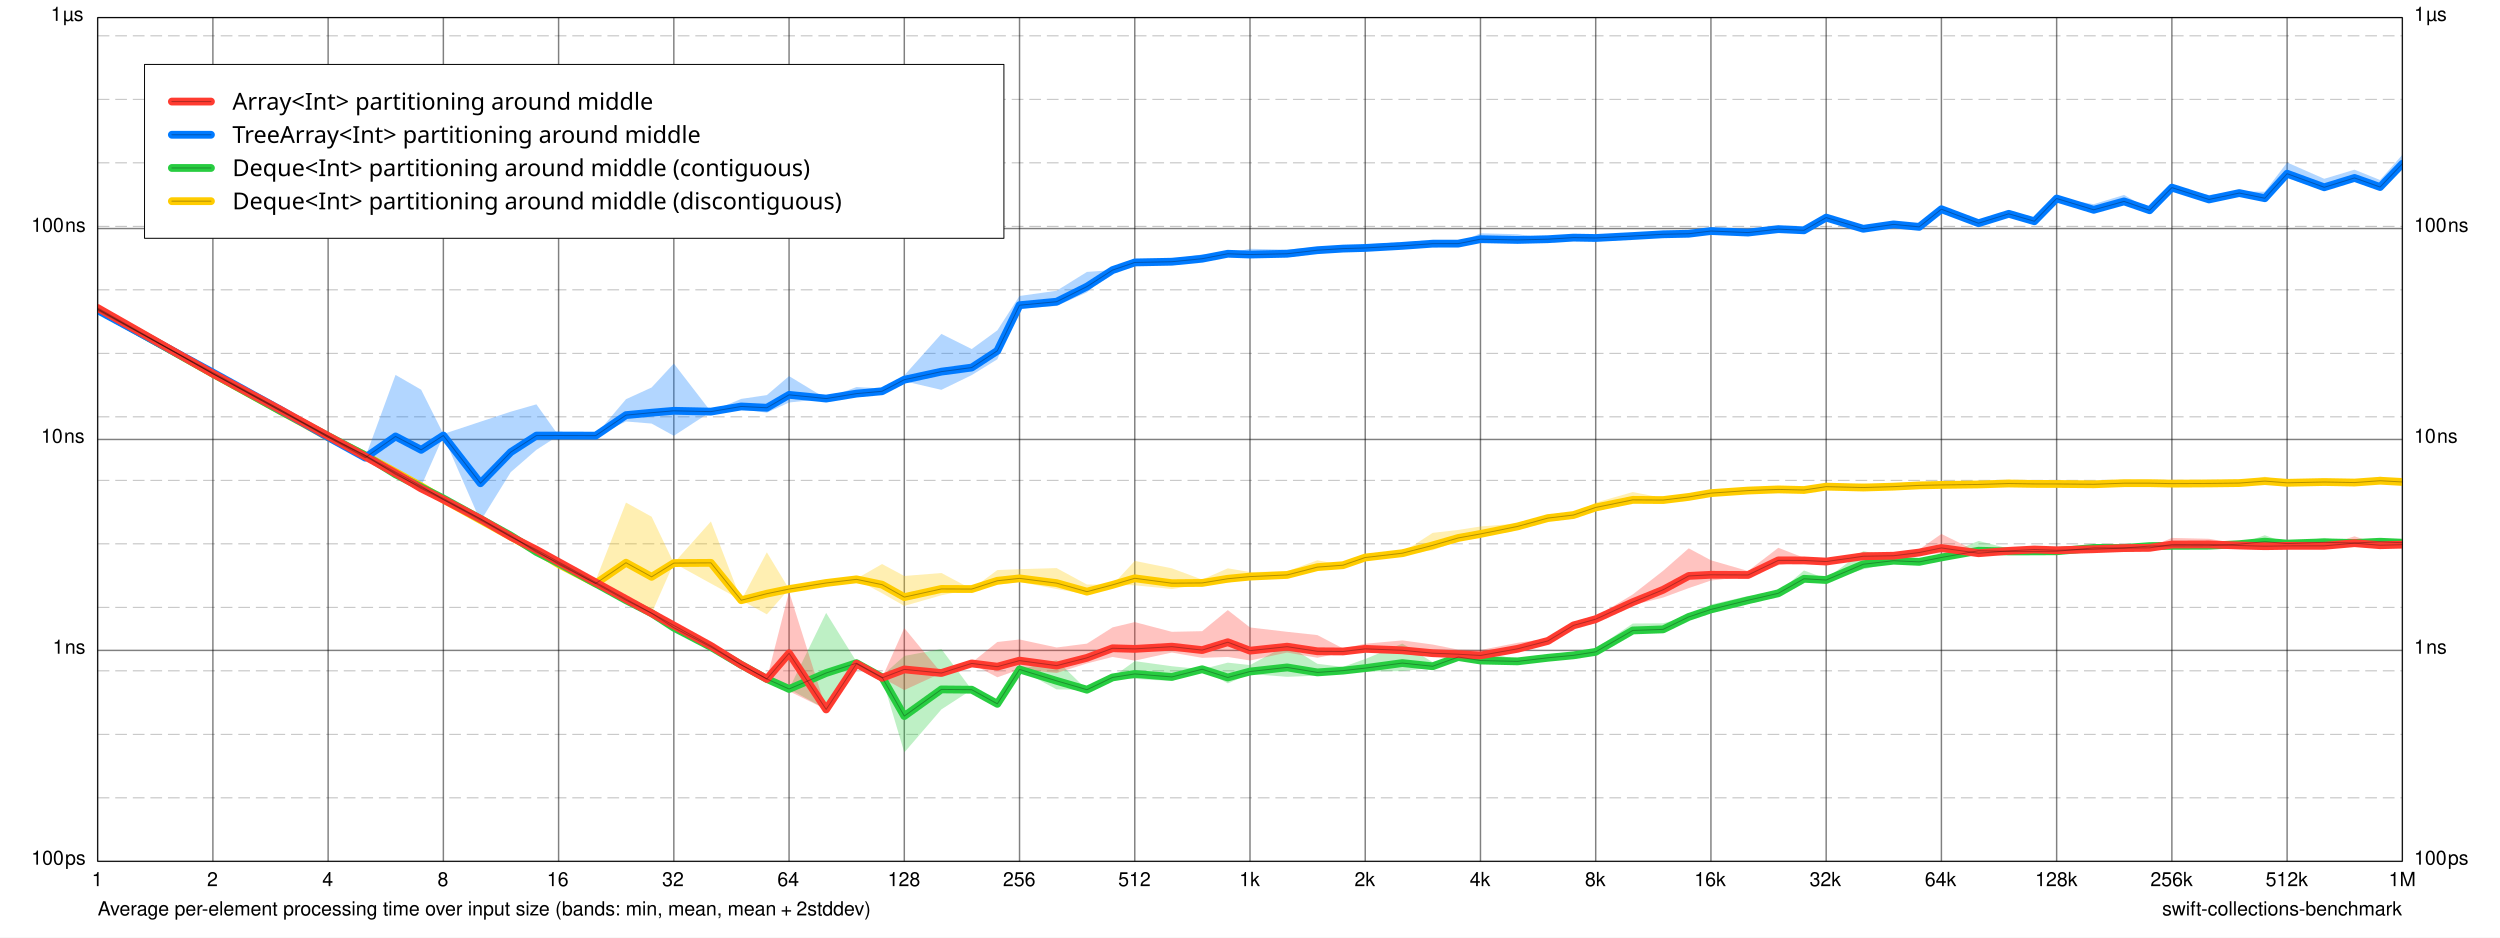
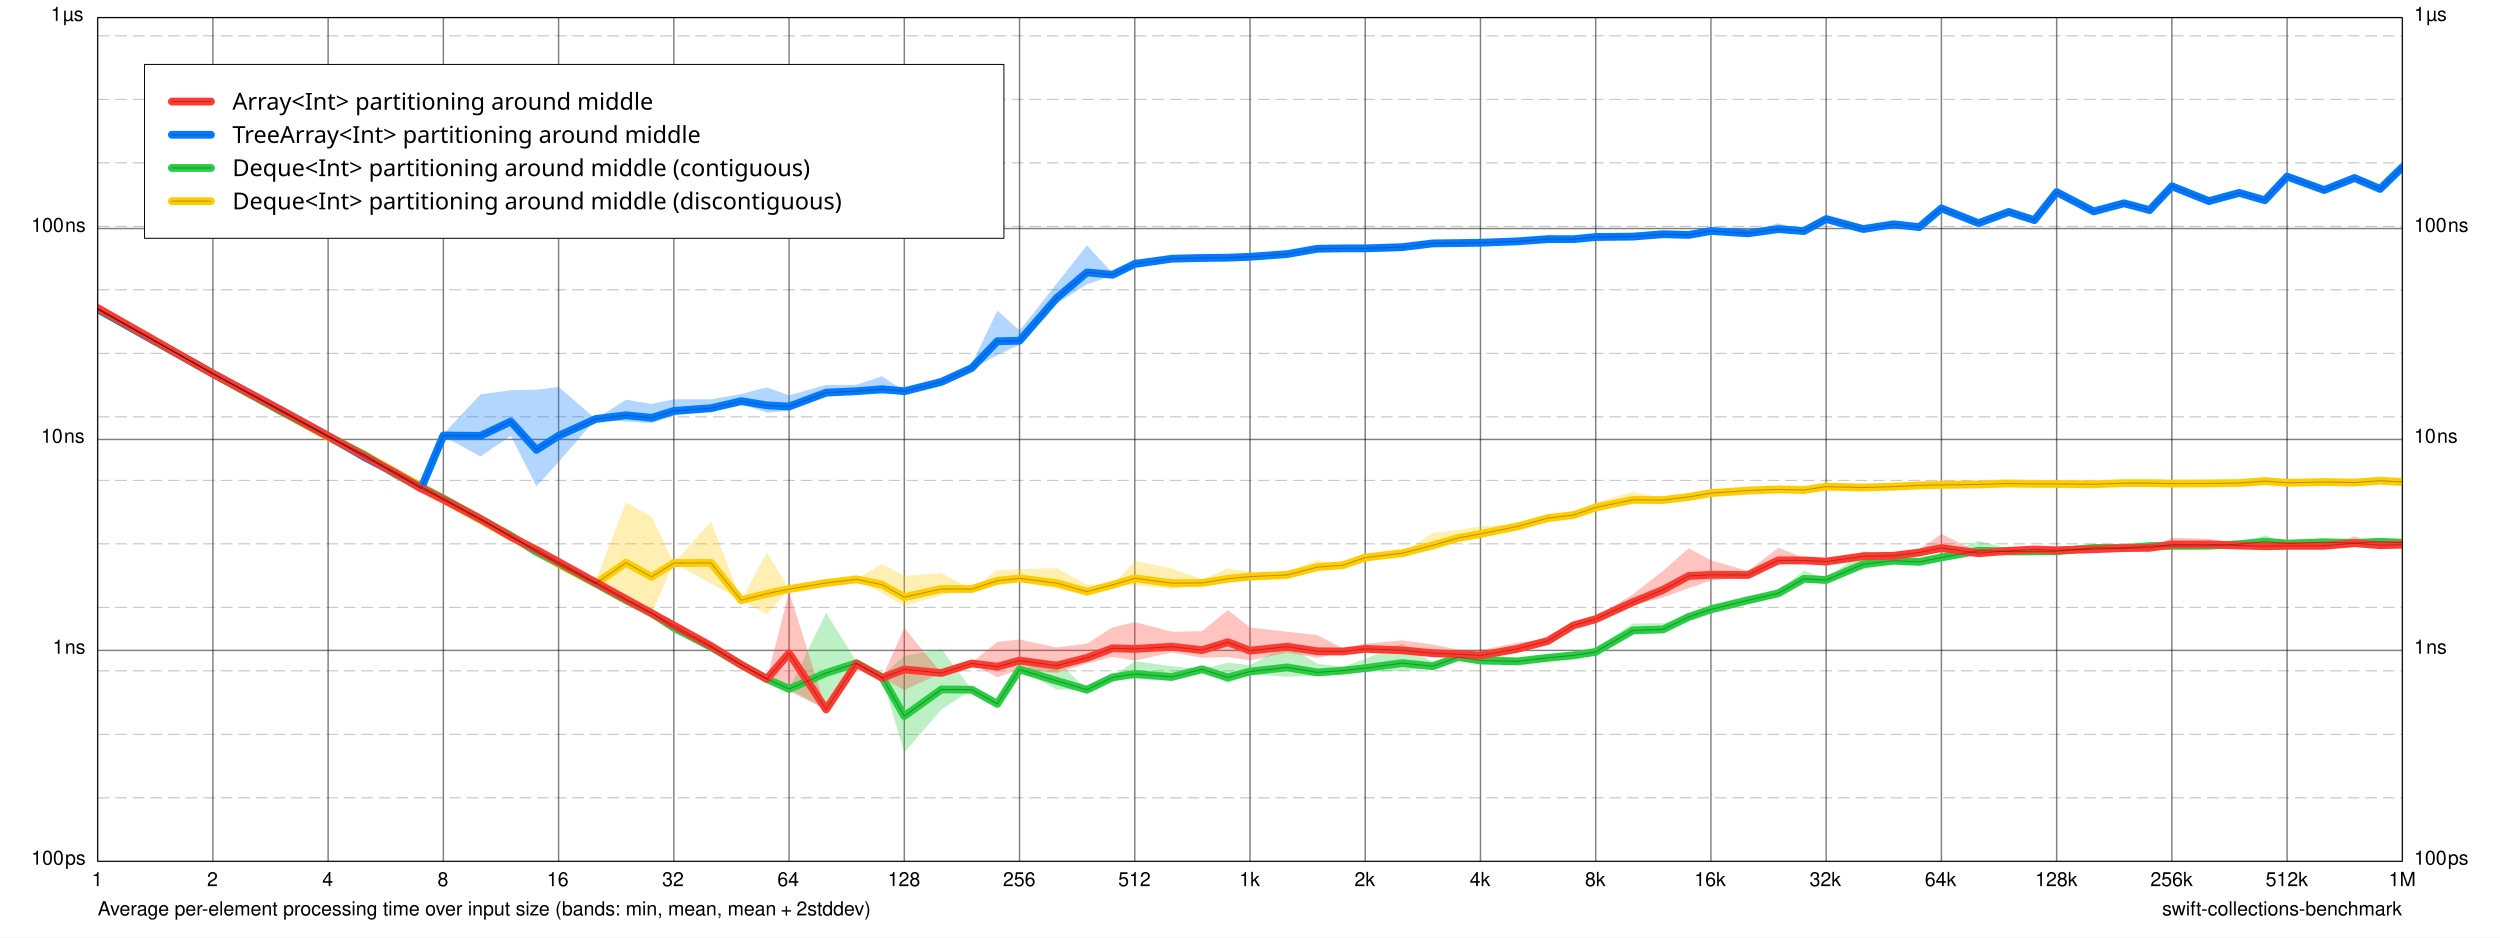
<svg xmlns="http://www.w3.org/2000/svg" xmlns:xlink="http://www.w3.org/1999/xlink" width="1280.0px" height="480.0px" viewBox="0.0 0.0 1280.0 480.0" version="1.1">
  <path d="M 0 0 L 0 480 L 1280 480 L 1280 0 z" fill="#FFFFFF" fill-opacity="1.0" stroke="none" />
  <text x="50" y="468.7" font-family="Helvetica" font-size="10" font-weight="normal" font-style="normal" fill="#000000" fill-opacity="1">Average per-element processing time over input size (bands: min, mean, mean + 2stddev)</text>
  <a xlink:href="https://github.com/apple/swift-collections-benchmark">
    <text x="1107" y="468.7" font-family="Helvetica" font-size="10" font-weight="normal" font-style="normal" fill="#000000" fill-opacity="1">swift-collections-benchmark</text>
  </a>
  <path d="M 50 9 L 50 441" fill="none" stroke-width="0.75" stroke="#000000" stroke-opacity="0.498" stroke-linecap="butt" stroke-linejoin="round" />
  <text x="47" y="453.7" font-family="Helvetica" font-size="10" font-weight="normal" font-style="normal" fill="#000000" fill-opacity="1">1</text>
  <path d="M 109 9 L 109 441" fill="none" stroke-width="0.75" stroke="#000000" stroke-opacity="0.498" stroke-linecap="butt" stroke-linejoin="round" />
  <text x="106" y="453.7" font-family="Helvetica" font-size="10" font-weight="normal" font-style="normal" fill="#000000" fill-opacity="1">2</text>
  <path d="M 168 9 L 168 441" fill="none" stroke-width="0.75" stroke="#000000" stroke-opacity="0.498" stroke-linecap="butt" stroke-linejoin="round" />
  <text x="165" y="453.7" font-family="Helvetica" font-size="10" font-weight="normal" font-style="normal" fill="#000000" fill-opacity="1">4</text>
  <path d="M 227 9 L 227 441" fill="none" stroke-width="0.75" stroke="#000000" stroke-opacity="0.498" stroke-linecap="butt" stroke-linejoin="round" />
  <text x="224" y="453.7" font-family="Helvetica" font-size="10" font-weight="normal" font-style="normal" fill="#000000" fill-opacity="1">8</text>
  <path d="M 286 9 L 286 441" fill="none" stroke-width="0.75" stroke="#000000" stroke-opacity="0.498" stroke-linecap="butt" stroke-linejoin="round" />
  <text x="280" y="453.7" font-family="Helvetica" font-size="10" font-weight="normal" font-style="normal" fill="#000000" fill-opacity="1">16</text>
  <path d="M 345 9 L 345 441" fill="none" stroke-width="0.75" stroke="#000000" stroke-opacity="0.498" stroke-linecap="butt" stroke-linejoin="round" />
  <text x="339" y="453.7" font-family="Helvetica" font-size="10" font-weight="normal" font-style="normal" fill="#000000" fill-opacity="1">32</text>
  <path d="M 404 9 L 404 441" fill="none" stroke-width="0.75" stroke="#000000" stroke-opacity="0.498" stroke-linecap="butt" stroke-linejoin="round" />
  <text x="398" y="453.7" font-family="Helvetica" font-size="10" font-weight="normal" font-style="normal" fill="#000000" fill-opacity="1">64</text>
  <path d="M 463 9 L 463 441" fill="none" stroke-width="0.75" stroke="#000000" stroke-opacity="0.498" stroke-linecap="butt" stroke-linejoin="round" />
  <text x="454.5" y="453.7" font-family="Helvetica" font-size="10" font-weight="normal" font-style="normal" fill="#000000" fill-opacity="1">128</text>
  <path d="M 522 9 L 522 441" fill="none" stroke-width="0.75" stroke="#000000" stroke-opacity="0.498" stroke-linecap="butt" stroke-linejoin="round" />
  <text x="513.5" y="453.7" font-family="Helvetica" font-size="10" font-weight="normal" font-style="normal" fill="#000000" fill-opacity="1">256</text>
  <path d="M 581 9 L 581 441" fill="none" stroke-width="0.75" stroke="#000000" stroke-opacity="0.498" stroke-linecap="butt" stroke-linejoin="round" />
  <text x="572.5" y="453.7" font-family="Helvetica" font-size="10" font-weight="normal" font-style="normal" fill="#000000" fill-opacity="1">512</text>
  <path d="M 640 9 L 640 441" fill="none" stroke-width="0.75" stroke="#000000" stroke-opacity="0.498" stroke-linecap="butt" stroke-linejoin="round" />
  <text x="634.5" y="453.7" font-family="Helvetica" font-size="10" font-weight="normal" font-style="normal" fill="#000000" fill-opacity="1">1k</text>
  <path d="M 699 9 L 699 441" fill="none" stroke-width="0.75" stroke="#000000" stroke-opacity="0.498" stroke-linecap="butt" stroke-linejoin="round" />
  <text x="693.5" y="453.7" font-family="Helvetica" font-size="10" font-weight="normal" font-style="normal" fill="#000000" fill-opacity="1">2k</text>
  <path d="M 758 9 L 758 441" fill="none" stroke-width="0.75" stroke="#000000" stroke-opacity="0.498" stroke-linecap="butt" stroke-linejoin="round" />
  <text x="752.5" y="453.7" font-family="Helvetica" font-size="10" font-weight="normal" font-style="normal" fill="#000000" fill-opacity="1">4k</text>
  <path d="M 817 9 L 817 441" fill="none" stroke-width="0.75" stroke="#000000" stroke-opacity="0.498" stroke-linecap="butt" stroke-linejoin="round" />
  <text x="811.5" y="453.7" font-family="Helvetica" font-size="10" font-weight="normal" font-style="normal" fill="#000000" fill-opacity="1">8k</text>
  <path d="M 876 9 L 876 441" fill="none" stroke-width="0.75" stroke="#000000" stroke-opacity="0.498" stroke-linecap="butt" stroke-linejoin="round" />
  <text x="867.5" y="453.7" font-family="Helvetica" font-size="10" font-weight="normal" font-style="normal" fill="#000000" fill-opacity="1">16k</text>
  <path d="M 935 9 L 935 441" fill="none" stroke-width="0.75" stroke="#000000" stroke-opacity="0.498" stroke-linecap="butt" stroke-linejoin="round" />
  <text x="926.5" y="453.7" font-family="Helvetica" font-size="10" font-weight="normal" font-style="normal" fill="#000000" fill-opacity="1">32k</text>
  <path d="M 994 9 L 994 441" fill="none" stroke-width="0.75" stroke="#000000" stroke-opacity="0.498" stroke-linecap="butt" stroke-linejoin="round" />
  <text x="985.5" y="453.7" font-family="Helvetica" font-size="10" font-weight="normal" font-style="normal" fill="#000000" fill-opacity="1">64k</text>
  <path d="M 1053 9 L 1053 441" fill="none" stroke-width="0.75" stroke="#000000" stroke-opacity="0.498" stroke-linecap="butt" stroke-linejoin="round" />
  <text x="1042" y="453.7" font-family="Helvetica" font-size="10" font-weight="normal" font-style="normal" fill="#000000" fill-opacity="1">128k</text>
  <path d="M 1112 9 L 1112 441" fill="none" stroke-width="0.75" stroke="#000000" stroke-opacity="0.498" stroke-linecap="butt" stroke-linejoin="round" />
  <text x="1101" y="453.7" font-family="Helvetica" font-size="10" font-weight="normal" font-style="normal" fill="#000000" fill-opacity="1">256k</text>
  <path d="M 1171 9 L 1171 441" fill="none" stroke-width="0.75" stroke="#000000" stroke-opacity="0.498" stroke-linecap="butt" stroke-linejoin="round" />
  <text x="1160" y="453.7" font-family="Helvetica" font-size="10" font-weight="normal" font-style="normal" fill="#000000" fill-opacity="1">512k</text>
  <path d="M 1230 9 L 1230 441" fill="none" stroke-width="0.75" stroke="#000000" stroke-opacity="0.498" stroke-linecap="butt" stroke-linejoin="round" />
  <text x="1223" y="453.7" font-family="Helvetica" font-size="10" font-weight="normal" font-style="normal" fill="#000000" fill-opacity="1">1M</text>
  <path d="M 50 441 L 1230 441" fill="none" stroke-width="0.75" stroke="#000000" stroke-opacity="0.498" stroke-linecap="butt" stroke-linejoin="round" />
  <text x="16" y="442.7" font-family="Helvetica" font-size="10" font-weight="normal" font-style="normal" fill="#000000" fill-opacity="1">100 ps</text>
  <text x="1236" y="442.7" font-family="Helvetica" font-size="10" font-weight="normal" font-style="normal" fill="#000000" fill-opacity="1">100 ps</text>
  <path d="M 50 333 L 1230 333" fill="none" stroke-width="0.75" stroke="#000000" stroke-opacity="0.498" stroke-linecap="butt" stroke-linejoin="round" />
  <text x="27" y="334.7" font-family="Helvetica" font-size="10" font-weight="normal" font-style="normal" fill="#000000" fill-opacity="1">1 ns</text>
  <text x="1236" y="334.7" font-family="Helvetica" font-size="10" font-weight="normal" font-style="normal" fill="#000000" fill-opacity="1">1 ns</text>
  <path d="M 50 225 L 1230 225" fill="none" stroke-width="0.75" stroke="#000000" stroke-opacity="0.498" stroke-linecap="butt" stroke-linejoin="round" />
  <text x="21" y="226.7" font-family="Helvetica" font-size="10" font-weight="normal" font-style="normal" fill="#000000" fill-opacity="1">10 ns</text>
  <text x="1236" y="226.7" font-family="Helvetica" font-size="10" font-weight="normal" font-style="normal" fill="#000000" fill-opacity="1">10 ns</text>
  <path d="M 50 117 L 1230 117" fill="none" stroke-width="0.75" stroke="#000000" stroke-opacity="0.498" stroke-linecap="butt" stroke-linejoin="round" />
  <text x="16" y="118.7" font-family="Helvetica" font-size="10" font-weight="normal" font-style="normal" fill="#000000" fill-opacity="1">100 ns</text>
  <text x="1236" y="118.7" font-family="Helvetica" font-size="10" font-weight="normal" font-style="normal" fill="#000000" fill-opacity="1">100 ns</text>
  <path d="M 50 9 L 1230 9" fill="none" stroke-width="0.75" stroke="#000000" stroke-opacity="0.498" stroke-linecap="butt" stroke-linejoin="round" />
  <text x="26" y="10.7" font-family="Helvetica" font-size="10" font-weight="normal" font-style="normal" fill="#000000" fill-opacity="1">1 µs</text>
  <text x="1236" y="10.7" font-family="Helvetica" font-size="10" font-weight="normal" font-style="normal" fill="#000000" fill-opacity="1">1 µs</text>
  <path d="M 50 408.49 L 1230 408.49" fill="none" stroke-width="0.5" stroke="#000000" stroke-opacity="0.259" stroke-linecap="butt" stroke-linejoin="round" stroke-dasharray="6 3" stroke-dashoffset="0" />
  <path d="M 50 375.98 L 1230 375.98" fill="none" stroke-width="0.5" stroke="#000000" stroke-opacity="0.259" stroke-linecap="butt" stroke-linejoin="round" stroke-dasharray="6 3" stroke-dashoffset="0" />
  <path d="M 50 343.47 L 1230 343.47" fill="none" stroke-width="0.5" stroke="#000000" stroke-opacity="0.259" stroke-linecap="butt" stroke-linejoin="round" stroke-dasharray="6 3" stroke-dashoffset="0" />
  <path d="M 50 310.96 L 1230 310.96" fill="none" stroke-width="0.5" stroke="#000000" stroke-opacity="0.259" stroke-linecap="butt" stroke-linejoin="round" stroke-dasharray="6 3" stroke-dashoffset="0" />
  <path d="M 50 278.44 L 1230 278.44" fill="none" stroke-width="0.5" stroke="#000000" stroke-opacity="0.259" stroke-linecap="butt" stroke-linejoin="round" stroke-dasharray="6 3" stroke-dashoffset="0" />
  <path d="M 50 245.93 L 1230 245.93" fill="none" stroke-width="0.5" stroke="#000000" stroke-opacity="0.259" stroke-linecap="butt" stroke-linejoin="round" stroke-dasharray="6 3" stroke-dashoffset="0" />
  <path d="M 50 213.42 L 1230 213.42" fill="none" stroke-width="0.5" stroke="#000000" stroke-opacity="0.259" stroke-linecap="butt" stroke-linejoin="round" stroke-dasharray="6 3" stroke-dashoffset="0" />
  <path d="M 50 180.91 L 1230 180.91" fill="none" stroke-width="0.5" stroke="#000000" stroke-opacity="0.259" stroke-linecap="butt" stroke-linejoin="round" stroke-dasharray="6 3" stroke-dashoffset="0" />
  <path d="M 50 148.4 L 1230 148.4" fill="none" stroke-width="0.5" stroke="#000000" stroke-opacity="0.259" stroke-linecap="butt" stroke-linejoin="round" stroke-dasharray="6 3" stroke-dashoffset="0" />
  <path d="M 50 115.89 L 1230 115.89" fill="none" stroke-width="0.5" stroke="#000000" stroke-opacity="0.259" stroke-linecap="butt" stroke-linejoin="round" stroke-dasharray="6 3" stroke-dashoffset="0" />
  <path d="M 50 83.376 L 1230 83.376" fill="none" stroke-width="0.5" stroke="#000000" stroke-opacity="0.259" stroke-linecap="butt" stroke-linejoin="round" stroke-dasharray="6 3" stroke-dashoffset="0" />
  <path d="M 50 50.865 L 1230 50.865" fill="none" stroke-width="0.5" stroke="#000000" stroke-opacity="0.259" stroke-linecap="butt" stroke-linejoin="round" stroke-dasharray="6 3" stroke-dashoffset="0" />
  <path d="M 50 18.354 L 1230 18.354" fill="none" stroke-width="0.5" stroke="#000000" stroke-opacity="0.259" stroke-linecap="butt" stroke-linejoin="round" stroke-dasharray="6 3" stroke-dashoffset="0" />
  <path d="M 74 33 L 74 122 L 514 122 L 514 33 z" fill="#FFFFFF" fill-opacity="1.0" stroke="none" />
  <clipPath id="clip-0">
    <path d="M 50 9 L 50 441 L 1230 441 L 1230 9 z" />
  </clipPath>
  <g clip-path="url(#clip-0)">
    <path d="M 50 156.68L 109 191.33L 143.51 210.35L 168 223.84L 186.99 233.18L 202.51 241.73L 215.63 248.96L 227 254.21L 245.99 264.68L 261.51 273.23L 274.63 280.46L 286 288.86L 304.99 297.19L 320.51 257.32L 333.63 264.55L 345 288.3L 363.99 266.99L 379.51 307.31L 392.63 282.77L 404 301.6L 422.99 298.48L 438.51 296.3L 451.63 288.79L 463 294.9L 481.99 293.38L 497.51 301.6L 510.63 291.87L 522 291.41L 540.99 290.86L 556.51 299.26L 569.63 299.45L 581 287.19L 599.99 290.98L 615.51 296.75L 628.63 290.98L 640 292.88L 658.99 292.52L 674.51 286.86L 687.63 289.37L 699 284.94L 717.99 282.86L 733.51 272.83L 746.63 271.32L 758 269.56L 776.99 268.02L 792.51 264.63L 805.63 263.16L 817 257.33L 835.99 251.93L 851.51 254.99L 864.63 254.38L 876 251.79L 894.99 250.91L 910.51 249.3L 923.63 250.01L 935 248.41L 953.99 247.58L 969.51 248.67L 982.63 247.57L 994 248.28L 1013 247.84L 1028.5 245.5L 1041.6 247.73L 1053 247.08L 1072 247.82L 1087.5 246.45L 1100.6 246.93L 1112 247.34L 1131 247.43L 1146.5 246.87L 1159.6 244.08L 1171 246.73L 1190 245.64L 1205.5 246.62L 1218.6 244.01L 1230 246.33L 1230 246.91L 1218.6 246.9L 1205.5 247.23L 1190 247.21L 1171 247.37L 1159.6 247.13L 1146.5 247.49L 1131 247.56L 1112 247.72L 1100.6 247.54L 1087.5 247.72L 1072 248L 1053 248.03L 1041.6 247.78L 1028.5 248.3L 1013 248.11L 994 248.28L 982.63 248.86L 969.51 249.34L 953.99 250.37L 935 249.44L 923.63 251.2L 910.51 251.05L 894.99 251.26L 876 252.73L 864.63 254.43L 851.51 256.4L 835.99 257.43L 817 260.72L 805.63 263.88L 792.51 265.49L 776.99 270.08L 758 274.8L 746.63 276.98L 733.51 281.72L 717.99 283.37L 699 285.61L 687.63 289.39L 674.51 291.66L 658.99 295.05L 640 296.08L 628.63 298.37L 615.51 299.08L 599.99 301.6L 581 299.67L 569.63 299.45L 556.51 304.3L 540.99 301.6L 522 297.9L 510.63 299.45L 497.51 301.6L 481.99 304.78L 463 310.23L 451.63 303.74L 438.51 296.73L 422.99 298.48L 404 301.6L 392.63 314.54L 379.51 307.31L 363.99 298.76L 345 288.3L 333.63 313.98L 320.51 306.75L 304.99 299.33L 286 288.86L 274.63 282.6L 261.51 275.37L 245.99 266.82L 227 256.35L 215.63 248.96L 202.51 241.73L 186.99 233.18L 168 223.84L 143.51 210.35L 109 191.33L 50 158.82" fill="#FFCC00" fill-opacity="0.302" stroke="none" />
    <path d="M 50 156.68L 109 191.33L 143.51 210.35L 168 221.7L 186.99 233.18L 202.51 242.86L 215.63 247.95L 227 255.22L 245.99 265.69L 261.51 274.24L 274.63 282.6L 286 286.72L 304.99 297.19L 320.51 305.74L 333.63 313.98L 345 321.38L 363.99 329.7L 379.51 340.39L 392.63 347.62L 404 352.76L 422.99 313.79L 438.51 338.76L 451.63 345.99L 463 335.84L 481.99 332.28L 497.51 353.13L 510.63 360.36L 522 342.74L 540.99 338.03L 556.51 353.13L 569.63 346.65L 581 338.5L 599.99 341.11L 615.51 342.66L 628.63 339.27L 640 340.52L 658.99 330.25L 674.51 339.87L 687.63 341.46L 699 337.41L 717.99 329.51L 733.51 339.02L 746.63 336.39L 758 333.87L 776.99 337.43L 792.51 336.79L 805.63 334.71L 817 332.06L 835.99 319.24L 851.51 319.12L 864.63 315.58L 876 309.5L 894.99 305.13L 910.51 303.33L 923.63 292.08L 935 296.31L 953.99 282.2L 969.51 284.92L 982.63 286.16L 994 284.87L 1013 276.96L 1028.5 280.85L 1041.6 281.31L 1053 282.17L 1072 279.32L 1087.5 280.38L 1100.6 278.12L 1112 278.77L 1131 279.37L 1146.5 278.61L 1159.6 274.04L 1171 278.18L 1190 275.41L 1205.5 277.6L 1218.6 275.55L 1230 277.63L 1230 277.96L 1218.6 278.03L 1205.5 278.17L 1190 278.48L 1171 278.37L 1159.6 278.56L 1146.5 278.61L 1131 279.42L 1112 279.73L 1100.6 280.14L 1087.5 280.63L 1072 280.95L 1053 282.28L 1041.6 282.66L 1028.5 282.86L 1013 283.88L 994 285.61L 982.63 288.23L 969.51 287.85L 953.99 291.51L 935 297.2L 923.63 297.94L 910.51 303.9L 894.99 308.14L 876 312.95L 864.63 315.94L 851.51 323.39L 835.99 324.12L 817 334.36L 805.63 335.82L 792.51 336.79L 776.99 339.05L 758 339.82L 746.63 336.39L 733.51 341.9L 717.99 343.6L 699 343.85L 687.63 344.05L 674.51 345.93L 658.99 346.54L 640 345.05L 628.63 349.89L 615.51 342.66L 599.99 348.69L 581 347.61L 569.63 346.91L 556.51 353.13L 540.99 352.98L 522 342.74L 510.63 360.36L 497.51 353.13L 481.99 363.22L 463 385.27L 451.63 347.06L 438.51 339.82L 422.99 363.22L 404 352.76L 392.63 347.62L 379.51 340.39L 363.99 331.84L 345 321.38L 333.63 313.98L 320.51 307.88L 304.99 299.33L 286 288.86L 274.63 282.6L 261.51 274.24L 245.99 265.69L 227 255.22L 215.63 250.09L 202.51 242.86L 186.99 233.18L 168 223.84L 143.51 210.35L 109 191.33L 50 158.82" fill="#28CD41" fill-opacity="0.302" stroke="none" />
-     <path d="M 50 158.82L 109 189.19L 143.51 208.21L 168 223.84L 186.99 234.31L 202.51 191.95L 215.63 199.53L 227 222.2L 245.99 215.91L 261.51 210.78L 274.63 207.02L 286 222.99L 304.99 222.73L 320.51 204.39L 333.63 198.39L 345 186.12L 363.99 210.75L 379.51 204.23L 392.63 202.29L 404 192.57L 422.99 204.07L 438.51 198.17L 451.63 198.91L 463 192.18L 481.99 170.96L 497.51 178.71L 510.63 169.14L 522 151.53L 540.99 148.86L 556.51 139.22L 569.63 138.28L 581 133.52L 599.99 132.65L 615.51 130.27L 628.63 129.72L 640 127.38L 658.99 127.78L 674.51 126.42L 687.63 127.11L 699 125.07L 717.99 124.02L 733.51 123.13L 746.63 124.58L 758 119.44L 776.99 119.93L 792.51 122L 805.63 121.26L 817 121.38L 835.99 120.81L 851.51 119.56L 864.63 118.66L 876 117.98L 894.99 118.89L 910.51 115.62L 923.63 117.51L 935 109.51L 953.99 117.09L 969.51 113.95L 982.63 116.02L 994 106.83L 1013 113.89L 1028.5 109.36L 1041.6 112.64L 1053 101.44L 1072 104.54L 1087.5 99.794L 1100.6 107.25L 1112 96.003L 1131 99.834L 1146.5 98.009L 1159.6 98.153L 1171 83.196L 1190 91.537L 1205.5 86.876L 1218.6 92.162L 1230 79.257L 1230 85.612L 1218.6 97.095L 1205.5 92.698L 1190 97.535L 1171 91.14L 1159.6 102.72L 1146.5 99.144L 1131 102.95L 1112 96.081L 1100.6 107.8L 1087.5 104.36L 1072 108.48L 1053 101.72L 1041.6 113.51L 1028.5 109.51L 1013 114.44L 994 107.22L 982.63 116.21L 969.51 115.22L 953.99 117.16L 935 112.09L 923.63 118.07L 910.51 117.92L 894.99 119.14L 876 118.4L 864.63 120.03L 851.51 120.08L 835.99 120.85L 817 122.01L 805.63 121.81L 792.51 122.64L 776.99 123.92L 758 123.57L 746.63 124.78L 733.51 125.35L 717.99 126.55L 699 127.64L 687.63 127.34L 674.51 128.71L 658.99 130.7L 640 131.42L 628.63 130L 615.51 133.27L 599.99 134.49L 581 134.67L 569.63 138.28L 556.51 149.69L 540.99 156.62L 522 158.06L 510.63 183.95L 497.51 192.06L 481.99 199.6L 463 195.2L 451.63 200.83L 438.51 202.77L 422.99 204.07L 404 206.08L 392.63 211.3L 379.51 209.57L 363.99 210.75L 345 223.13L 333.63 216.87L 320.51 215.8L 304.99 223.16L 286 222.99L 274.63 230.32L 261.51 241.73L 245.99 266.82L 227 223.27L 215.63 248.96L 202.51 242.86L 186.99 234.31L 168 223.84L 143.51 210.35L 109 191.33L 50 158.82" fill="#007AFF" fill-opacity="0.302" stroke="none" />
+     <path d="M 50 156.68L 109 191.33L 143.51 208.21L 168 221.7L 186.99 234.31L 202.51 240.72L 215.63 250.09L 227 222.2L 245.99 201.97L 261.51 199.79L 274.63 199.53L 286 198.11L 304.99 214.53L 320.51 204.64L 333.63 206.83L 345 204.41L 363.99 204.41L 379.51 201.73L 392.63 198.31L 404 202.42L 422.99 197.08L 438.51 197.03L 451.63 192.63L 463 200.29L 481.99 193.69L 497.51 186.49L 510.63 159.07L 522 169.24L 540.99 145.27L 556.51 125.61L 569.63 139.87L 581 132.75L 599.99 131.5L 615.51 131.11L 628.63 130.27L 640 130.39L 658.99 128.7L 674.51 126.88L 687.63 126.02L 699 126.78L 717.99 125.2L 733.51 123.57L 746.63 123.72L 758 124.21L 776.99 123.5L 792.51 121.94L 805.63 122.01L 817 119.74L 835.99 120.78L 851.51 118.88L 864.63 120.19L 876 118.13L 894.99 118.9L 910.51 114.32L 923.63 118.3L 935 111.89L 953.99 116.81L 969.51 113.99L 982.63 116.15L 994 106.17L 1013 114.01L 1028.5 106.39L 1041.6 111.28L 1053 97.017L 1072 107.72L 1087.5 103.64L 1100.6 107.55L 1112 95.293L 1131 102.63L 1146.5 98.654L 1159.6 102.5L 1171 90.381L 1190 96.987L 1205.5 90.418L 1218.6 96.343L 1230 85.347L 1230 85.709L 1218.6 96.883L 1205.5 91.403L 1190 97.427L 1171 90.42L 1159.6 102.52L 1146.5 98.788L 1131 103.09L 1112 95.405L 1100.6 107.56L 1087.5 104.25L 1072 108.42L 1053 98.83L 1041.6 113.25L 1028.5 109.3L 1013 114.34L 994 106.89L 982.63 116.33L 969.51 115.12L 953.99 117.44L 935 112.23L 923.63 118.31L 910.51 118.4L 894.99 119.68L 876 118.28L 864.63 120.31L 851.51 120.28L 835.99 121.28L 817 121.94L 805.63 122.62L 792.51 122.61L 776.99 123.6L 758 124.34L 746.63 124.73L 733.51 125.01L 717.99 127.01L 699 127.3L 687.63 127.58L 674.51 127.55L 658.99 130.57L 640 131.87L 628.63 132.54L 615.51 132.45L 599.99 132.79L 581 136.03L 569.63 140.97L 556.51 145.59L 540.99 155.5L 522 176.45L 510.63 181.81L 497.51 189.13L 481.99 196.18L 463 200.33L 451.63 201.89L 438.51 201.51L 422.99 202.52L 404 210.33L 392.63 211.3L 379.51 206.77L 363.99 210.75L 345 212.69L 333.63 216.73L 320.51 215.8L 304.99 214.53L 286 236.58L 274.63 248.96L 261.51 223.09L 245.99 233.74L 227 223.27L 215.63 250.09L 202.51 242.86L 186.99 234.31L 168 223.84L 143.51 210.35L 109 191.33L 50 158.82" fill="#007AFF" fill-opacity="0.302" stroke="none" />
    <path d="M 50 157.69L 109 191.33L 143.51 208.21L 168 221.7L 186.99 232.17L 202.51 240.72L 215.63 250.09L 227 254.21L 245.99 265.69L 261.51 273.23L 274.63 281.47L 286 287.73L 304.99 298.2L 320.51 306.75L 333.63 313.98L 345 320.25L 363.99 330.71L 379.51 340.39L 392.63 347.62L 404 302.97L 422.99 363.22L 438.51 339.82L 451.63 347.06L 463 321.55L 481.99 344.58L 497.51 339.29L 510.63 328.7L 522 327.41L 540.99 331.5L 556.51 329.54L 569.63 321.22L 581 318.51L 599.99 323.49L 615.51 323.16L 628.63 312.37L 640 321.26L 658.99 323.49L 674.51 325.17L 687.63 332.01L 699 329.6L 717.99 327.88L 733.51 330L 746.63 332.61L 758 332.82L 776.99 329.12L 792.51 326.95L 805.63 319.05L 817 315.82L 835.99 304.34L 851.51 292.25L 864.63 280.74L 876 286.86L 894.99 292.36L 910.51 280.46L 923.63 285.59L 935 286.88L 953.99 282.75L 969.51 283.16L 982.63 281.32L 994 273.39L 1013 282.73L 1028.5 281.52L 1041.6 281.17L 1053 281.23L 1072 280.96L 1087.5 279.95L 1100.6 280.23L 1112 275.41L 1131 275.86L 1146.5 278.58L 1159.6 279.55L 1171 279.08L 1190 279.45L 1205.5 274.59L 1218.6 278.88L 1230 277.95L 1230 279.19L 1218.6 279.24L 1205.5 279.41L 1190 279.47L 1171 279.62L 1159.6 279.68L 1146.5 279.56L 1131 279.78L 1112 280.06L 1100.6 280.59L 1087.5 280.85L 1072 281.28L 1053 281.93L 1041.6 281.41L 1028.5 282.23L 1013 283.44L 994 283.38L 982.63 283.48L 969.51 285.03L 953.99 285.56L 935 287.74L 923.63 287.43L 910.51 289.41L 894.99 295.13L 876 297.23L 864.63 301.11L 851.51 305.95L 835.99 309.8L 817 317.43L 805.63 320.62L 792.51 328.59L 776.99 333.34L 758 336.62L 746.63 335.82L 733.51 336.11L 717.99 334.89L 699 333.16L 687.63 334.11L 674.51 336.78L 658.99 334.11L 640 338.18L 628.63 336.36L 615.51 336.82L 599.99 334.11L 581 338.23L 569.63 336.36L 556.51 339.68L 540.99 344.58L 522 342.74L 510.63 346.77L 497.51 339.82L 481.99 344.58L 463 353.32L 451.63 347.06L 438.51 339.82L 422.99 363.22L 404 353.89L 392.63 347.62L 379.51 340.39L 363.99 330.71L 345 320.25L 333.63 313.98L 320.51 306.75L 304.99 298.2L 286 287.73L 274.63 281.47L 261.51 275.37L 245.99 265.69L 227 256.35L 215.63 250.09L 202.51 242.86L 186.99 234.31L 168 223.84L 143.51 210.35L 109 191.33L 50 157.69" fill="#FF3B30" fill-opacity="0.302" stroke="none" />
    <path d="M 50 158.25L 109 191.33L 143.51 210.35L 168 223.84L 186.99 233.18L 202.51 241.73L 215.63 248.96L 227 255.78L 245.99 266.25L 261.51 274.8L 274.63 282.03L 286 288.86L 304.99 298.76L 320.51 288.11L 333.63 295.34L 345 288.3L 363.99 288.18L 379.51 307.31L 392.63 303.96L 404 301.6L 422.99 298.48L 438.51 296.62L 451.63 299.35L 463 305.72L 481.99 301.53L 497.51 301.6L 510.63 297.35L 522 296.12L 540.99 298.55L 556.51 302.93L 569.63 299.45L 581 296.08L 599.99 298.59L 615.51 298.46L 628.63 296.32L 640 295.22L 658.99 294.37L 674.51 290.36L 687.63 289.38L 699 285.44L 717.99 283.24L 733.51 279.23L 746.63 275.43L 758 273.37L 776.99 269.53L 792.51 265.26L 805.63 263.69L 817 259.81L 835.99 255.93L 851.51 256.03L 864.63 254.42L 876 252.48L 894.99 251.17L 910.51 250.58L 923.63 250.89L 935 249.16L 953.99 249.62L 969.51 249.16L 982.63 248.52L 994 248.28L 1013 248.04L 1028.5 247.56L 1041.6 247.77L 1053 247.78L 1072 247.95L 1087.5 247.39L 1100.6 247.38L 1112 247.62L 1131 247.52L 1146.5 247.33L 1159.6 246.32L 1171 247.2L 1190 246.79L 1205.5 247.07L 1218.6 246.13L 1230 246.76" fill="none" stroke-width="4" stroke="#FFCC00" stroke-opacity="1" stroke-linecap="round" stroke-linejoin="round" />
    <path d="M 50 158.25L 109 191.33L 143.51 210.35L 168 223.27L 186.99 233.18L 202.51 242.86L 215.63 249.52L 227 255.22L 245.99 265.69L 261.51 274.24L 274.63 282.6L 286 288.3L 304.99 298.76L 320.51 307.31L 333.63 313.98L 345 321.38L 363.99 331.27L 379.51 340.39L 392.63 347.62L 404 352.76L 422.99 344.58L 438.51 339.54L 451.63 346.77L 463 366.62L 481.99 352.98L 497.51 353.13L 510.63 360.36L 522 342.74L 540.99 348.59L 556.51 353.13L 569.63 346.84L 581 345.05L 599.99 346.59L 615.51 342.66L 628.63 346.88L 640 343.82L 658.99 341.71L 674.51 344.27L 687.63 343.36L 699 342.08L 717.99 339.49L 733.51 341.13L 746.63 336.39L 758 338.19L 776.99 338.62L 792.51 336.79L 805.63 335.53L 817 333.75L 835.99 322.79L 851.51 322.24L 864.63 315.85L 876 312.02L 894.99 307.34L 910.51 303.75L 923.63 296.34L 935 296.97L 953.99 288.89L 969.51 287.07L 982.63 287.68L 994 285.42L 1013 281.97L 1028.5 282.33L 1041.6 282.31L 1053 282.25L 1072 280.52L 1087.5 280.56L 1100.6 279.6L 1112 279.48L 1131 279.41L 1146.5 278.61L 1159.6 277.33L 1171 278.32L 1190 277.66L 1205.5 278.02L 1218.6 277.37L 1230 277.87" fill="none" stroke-width="4" stroke="#28CD41" stroke-opacity="1" stroke-linecap="round" stroke-linejoin="round" />
-     <path d="M 50 158.82L 109 190.76L 143.51 209.78L 168 223.84L 186.99 234.31L 202.51 223.46L 215.63 230.32L 227 222.99L 245.99 247.42L 261.51 231.49L 274.63 223.03L 286 222.99L 304.99 223.05L 320.51 212.54L 333.63 211.3L 345 210.33L 363.99 210.75L 379.51 208.11L 392.63 208.77L 404 202.16L 422.99 204.07L 438.51 201.53L 451.63 200.32L 463 194.4L 481.99 190.28L 497.51 188.19L 510.63 179.61L 522 156.26L 540.99 154.47L 556.51 146.73L 569.63 138.28L 581 134.37L 599.99 134L 615.51 132.46L 628.63 129.92L 640 130.33L 658.99 129.92L 674.51 128.1L 687.63 127.28L 699 126.95L 717.99 125.88L 733.51 124.76L 746.63 124.73L 758 122.46L 776.99 122.85L 792.51 122.47L 805.63 121.66L 817 121.85L 835.99 120.84L 851.51 119.95L 864.63 119.67L 876 118.29L 894.99 119.07L 910.51 117.31L 923.63 117.92L 935 111.41L 953.99 117.14L 969.51 114.89L 982.63 116.16L 994 107.12L 1013 114.29L 1028.5 109.47L 1041.6 113.28L 1053 101.64L 1072 107.42L 1087.5 103.12L 1100.6 107.65L 1112 96.06L 1131 102.12L 1146.5 98.845L 1159.6 101.49L 1171 88.931L 1190 95.893L 1205.5 91.106L 1218.6 95.756L 1230 83.867" fill="none" stroke-width="4" stroke="#007AFF" stroke-opacity="1" stroke-linecap="round" stroke-linejoin="round" />
+     <path d="M 50 158.25L 109 191.33L 143.51 209.78L 168 223.27L 186.99 234.31L 202.51 242.29L 215.63 250.09L 227 222.99L 245.99 223.16L 261.51 215.8L 274.63 230.32L 286 223.13L 304.99 214.53L 320.51 212.62L 333.63 213.93L 345 210.38L 363.99 209.01L 379.51 205.4L 392.63 207.54L 404 208.13L 422.99 201.03L 438.51 200.3L 451.63 199.29L 463 200.32L 481.99 195.52L 497.51 188.43L 510.63 174.73L 522 174.46L 540.99 152.6L 556.51 139.49L 569.63 140.68L 581 135.15L 599.99 132.45L 615.51 132.09L 628.63 131.93L 640 131.48L 658.99 130.08L 674.51 127.37L 687.63 127.17L 699 127.17L 717.99 126.53L 733.51 124.63L 746.63 124.46L 758 124.3L 776.99 123.57L 792.51 122.43L 805.63 122.46L 817 121.35L 835.99 121.15L 851.51 119.91L 864.63 120.28L 876 118.24L 894.99 119.47L 910.51 117.3L 923.63 118.31L 935 112.14L 953.99 117.28L 969.51 114.82L 982.63 116.29L 994 106.7L 1013 114.25L 1028.5 108.52L 1041.6 112.73L 1053 98.35L 1072 108.24L 1087.5 104.09L 1100.6 107.56L 1112 95.376L 1131 102.97L 1146.5 98.753L 1159.6 102.52L 1171 90.41L 1190 97.312L 1205.5 91.144L 1218.6 96.741L 1230 85.614" fill="none" stroke-width="4" stroke="#007AFF" stroke-opacity="1" stroke-linecap="round" stroke-linejoin="round" />
    <path d="M 50 157.69L 109 191.33L 143.51 209.78L 168 223.27L 186.99 233.74L 202.51 242.29L 215.63 250.09L 227 255.78L 245.99 265.69L 261.51 274.8L 274.63 281.47L 286 287.73L 304.99 298.2L 320.51 306.75L 333.63 313.98L 345 320.25L 363.99 330.71L 379.51 340.39L 392.63 347.62L 404 334.49L 422.99 363.22L 438.51 339.82L 451.63 347.06L 463 342.74L 481.99 344.58L 497.51 339.68L 510.63 341.34L 522 338.23L 540.99 340.8L 556.51 336.82L 569.63 331.91L 581 332.23L 599.99 331.1L 615.51 332.85L 628.63 328.82L 640 333.14L 658.99 331.1L 674.51 333.46L 687.63 333.55L 699 332.21L 717.99 332.95L 733.51 334.43L 746.63 334.96L 758 335.6L 776.99 332.2L 792.51 328.16L 805.63 320.2L 817 317.01L 835.99 308.31L 851.51 301.97L 864.63 294.88L 876 294.29L 894.99 294.39L 910.51 286.9L 923.63 286.94L 935 287.52L 953.99 284.81L 969.51 284.54L 982.63 282.9L 994 280.56L 1013 283.25L 1028.5 282.04L 1041.6 281.34L 1053 281.74L 1072 281.2L 1087.5 280.62L 1100.6 280.5L 1112 278.8L 1131 278.73L 1146.5 279.31L 1159.6 279.65L 1171 279.48L 1190 279.46L 1205.5 278.1L 1218.6 279.15L 1230 278.87" fill="none" stroke-width="4" stroke="#FF3B30" stroke-opacity="1" stroke-linecap="round" stroke-linejoin="round" />
    <path d="M 50 158.25L 109 191.33L 143.51 210.35L 168 223.84L 186.99 233.18L 202.51 241.73L 215.63 248.96L 227 255.78L 245.99 266.25L 261.51 274.8L 274.63 282.03L 286 288.86L 304.99 298.76L 320.51 288.11L 333.63 295.34L 345 288.3L 363.99 288.18L 379.51 307.31L 392.63 303.96L 404 301.6L 422.99 298.48L 438.51 296.62L 451.63 299.35L 463 305.72L 481.99 301.53L 497.51 301.6L 510.63 297.35L 522 296.12L 540.99 298.55L 556.51 302.93L 569.63 299.45L 581 296.08L 599.99 298.59L 615.51 298.46L 628.63 296.32L 640 295.22L 658.99 294.37L 674.51 290.36L 687.63 289.38L 699 285.44L 717.99 283.24L 733.51 279.23L 746.63 275.43L 758 273.37L 776.99 269.53L 792.51 265.26L 805.63 263.69L 817 259.81L 835.99 255.93L 851.51 256.03L 864.63 254.42L 876 252.48L 894.99 251.17L 910.51 250.58L 923.63 250.89L 935 249.16L 953.99 249.62L 969.51 249.16L 982.63 248.52L 994 248.28L 1013 248.04L 1028.5 247.56L 1041.6 247.77L 1053 247.78L 1072 247.95L 1087.5 247.39L 1100.6 247.38L 1112 247.62L 1131 247.52L 1146.5 247.33L 1159.6 246.32L 1171 247.2L 1190 246.79L 1205.5 247.07L 1218.6 246.13L 1230 246.76" fill="none" stroke-width="0.5" stroke="#000000" stroke-opacity="0.302" stroke-linecap="round" stroke-linejoin="round" />
    <path d="M 50 158.25L 109 191.33L 143.51 210.35L 168 223.27L 186.99 233.18L 202.51 242.86L 215.63 249.52L 227 255.22L 245.99 265.69L 261.51 274.24L 274.63 282.6L 286 288.3L 304.99 298.76L 320.51 307.31L 333.63 313.98L 345 321.38L 363.99 331.27L 379.51 340.39L 392.63 347.62L 404 352.76L 422.99 344.58L 438.51 339.54L 451.63 346.77L 463 366.62L 481.99 352.98L 497.51 353.13L 510.63 360.36L 522 342.74L 540.99 348.59L 556.51 353.13L 569.63 346.84L 581 345.05L 599.99 346.59L 615.51 342.66L 628.63 346.88L 640 343.82L 658.99 341.71L 674.51 344.27L 687.63 343.36L 699 342.08L 717.99 339.49L 733.51 341.13L 746.63 336.39L 758 338.19L 776.99 338.62L 792.51 336.79L 805.63 335.53L 817 333.75L 835.99 322.79L 851.51 322.24L 864.63 315.85L 876 312.02L 894.99 307.34L 910.51 303.75L 923.63 296.34L 935 296.97L 953.99 288.89L 969.51 287.07L 982.63 287.68L 994 285.42L 1013 281.97L 1028.5 282.33L 1041.6 282.31L 1053 282.25L 1072 280.52L 1087.5 280.56L 1100.6 279.6L 1112 279.48L 1131 279.41L 1146.5 278.61L 1159.6 277.33L 1171 278.32L 1190 277.66L 1205.5 278.02L 1218.6 277.37L 1230 277.87" fill="none" stroke-width="0.5" stroke="#000000" stroke-opacity="0.302" stroke-linecap="round" stroke-linejoin="round" />
-     <path d="M 50 158.82L 109 190.76L 143.51 209.78L 168 223.84L 186.99 234.31L 202.51 223.46L 215.63 230.32L 227 222.99L 245.99 247.42L 261.51 231.49L 274.63 223.03L 286 222.99L 304.99 223.05L 320.51 212.54L 333.63 211.3L 345 210.33L 363.99 210.75L 379.51 208.11L 392.63 208.77L 404 202.16L 422.99 204.07L 438.51 201.53L 451.63 200.32L 463 194.4L 481.99 190.28L 497.51 188.19L 510.63 179.61L 522 156.26L 540.99 154.47L 556.51 146.73L 569.63 138.28L 581 134.37L 599.99 134L 615.51 132.46L 628.63 129.92L 640 130.33L 658.99 129.92L 674.51 128.1L 687.63 127.28L 699 126.95L 717.99 125.88L 733.51 124.76L 746.63 124.73L 758 122.46L 776.99 122.85L 792.51 122.47L 805.63 121.66L 817 121.85L 835.99 120.84L 851.51 119.95L 864.63 119.67L 876 118.29L 894.99 119.07L 910.51 117.31L 923.63 117.92L 935 111.41L 953.99 117.14L 969.51 114.89L 982.63 116.16L 994 107.12L 1013 114.29L 1028.5 109.47L 1041.6 113.28L 1053 101.64L 1072 107.42L 1087.5 103.12L 1100.6 107.65L 1112 96.06L 1131 102.12L 1146.5 98.845L 1159.6 101.49L 1171 88.931L 1190 95.893L 1205.5 91.106L 1218.6 95.756L 1230 83.867" fill="none" stroke-width="0.5" stroke="#000000" stroke-opacity="0.302" stroke-linecap="round" stroke-linejoin="round" />
+     <path d="M 50 158.25L 109 191.33L 143.51 209.78L 168 223.27L 186.99 234.31L 202.51 242.29L 215.63 250.09L 227 222.99L 245.99 223.16L 261.51 215.8L 274.63 230.32L 286 223.13L 304.99 214.53L 320.51 212.62L 333.63 213.93L 345 210.38L 363.99 209.01L 379.51 205.4L 392.63 207.54L 404 208.13L 422.99 201.03L 438.51 200.3L 451.63 199.29L 463 200.32L 481.99 195.52L 497.51 188.43L 510.63 174.73L 522 174.46L 540.99 152.6L 556.51 139.49L 569.63 140.68L 581 135.15L 599.99 132.45L 615.51 132.09L 628.63 131.93L 640 131.48L 658.99 130.08L 674.51 127.37L 687.63 127.17L 699 127.17L 717.99 126.53L 733.51 124.63L 746.63 124.46L 758 124.3L 776.99 123.57L 792.51 122.43L 805.63 122.46L 817 121.35L 835.99 121.15L 851.51 119.91L 864.63 120.28L 876 118.24L 894.99 119.47L 910.51 117.3L 923.63 118.31L 935 112.14L 953.99 117.28L 969.51 114.82L 982.63 116.29L 994 106.7L 1013 114.25L 1028.5 108.52L 1041.6 112.73L 1053 98.35L 1072 108.24L 1087.5 104.09L 1100.6 107.56L 1112 95.376L 1131 102.97L 1146.5 98.753L 1159.6 102.52L 1171 90.41L 1190 97.312L 1205.5 91.144L 1218.6 96.741L 1230 85.614" fill="none" stroke-width="0.5" stroke="#000000" stroke-opacity="0.302" stroke-linecap="round" stroke-linejoin="round" />
    <path d="M 50 157.69L 109 191.33L 143.51 209.78L 168 223.27L 186.99 233.74L 202.51 242.29L 215.63 250.09L 227 255.78L 245.99 265.69L 261.51 274.8L 274.63 281.47L 286 287.73L 304.99 298.2L 320.51 306.75L 333.63 313.98L 345 320.25L 363.99 330.71L 379.51 340.39L 392.63 347.62L 404 334.49L 422.99 363.22L 438.51 339.82L 451.63 347.06L 463 342.74L 481.99 344.58L 497.51 339.68L 510.63 341.34L 522 338.23L 540.99 340.8L 556.51 336.82L 569.63 331.91L 581 332.23L 599.99 331.1L 615.51 332.85L 628.63 328.82L 640 333.14L 658.99 331.1L 674.51 333.46L 687.63 333.55L 699 332.21L 717.99 332.95L 733.51 334.43L 746.63 334.96L 758 335.6L 776.99 332.2L 792.51 328.16L 805.63 320.2L 817 317.01L 835.99 308.31L 851.51 301.97L 864.63 294.88L 876 294.29L 894.99 294.39L 910.51 286.9L 923.63 286.94L 935 287.52L 953.99 284.81L 969.51 284.54L 982.63 282.9L 994 280.56L 1013 283.25L 1028.5 282.04L 1041.6 281.34L 1053 281.74L 1072 281.2L 1087.5 280.62L 1100.6 280.5L 1112 278.8L 1131 278.73L 1146.5 279.31L 1159.6 279.65L 1171 279.48L 1190 279.46L 1205.5 278.1L 1218.6 279.15L 1230 278.87" fill="none" stroke-width="0.5" stroke="#000000" stroke-opacity="0.302" stroke-linecap="round" stroke-linejoin="round" />
  </g>
  <path d="M 74 33 L 74 122 L 514 122 L 514 33 z" fill="#FFFFFF" fill-opacity="0.702" stroke-width="0.5" stroke="#000000" stroke-opacity="1" stroke-linecap="round" stroke-linejoin="round" />
  <path d="M 88 52 L 108 52" fill="none" stroke-width="4" stroke="#FF3B30" stroke-opacity="1" stroke-linecap="round" stroke-linejoin="round" />
  <path d="M 88 52 L 108 52" fill="none" stroke-width="0.5" stroke="#000000" stroke-opacity="0.302" stroke-linecap="round" stroke-linejoin="round" />
  <text x="119" y="56.17" font-family="Menlo" font-size="12" font-weight="normal" font-style="normal" fill="#000000" fill-opacity="1">Array&lt;Int&gt; partitioning around middle</text>
  <path d="M 88 69 L 108 69" fill="none" stroke-width="4" stroke="#007AFF" stroke-opacity="1" stroke-linecap="round" stroke-linejoin="round" />
  <path d="M 88 69 L 108 69" fill="none" stroke-width="0.5" stroke="#000000" stroke-opacity="0.302" stroke-linecap="round" stroke-linejoin="round" />
  <text x="119" y="73.17" font-family="Menlo" font-size="12" font-weight="normal" font-style="normal" fill="#000000" fill-opacity="1">TreeArray&lt;Int&gt; partitioning around middle</text>
  <path d="M 88 86 L 108 86" fill="none" stroke-width="4" stroke="#28CD41" stroke-opacity="1" stroke-linecap="round" stroke-linejoin="round" />
  <path d="M 88 86 L 108 86" fill="none" stroke-width="0.5" stroke="#000000" stroke-opacity="0.302" stroke-linecap="round" stroke-linejoin="round" />
  <text x="119" y="90.17" font-family="Menlo" font-size="12" font-weight="normal" font-style="normal" fill="#000000" fill-opacity="1">Deque&lt;Int&gt; partitioning around middle (contiguous)</text>
  <path d="M 88 103 L 108 103" fill="none" stroke-width="4" stroke="#FFCC00" stroke-opacity="1" stroke-linecap="round" stroke-linejoin="round" />
  <path d="M 88 103 L 108 103" fill="none" stroke-width="0.5" stroke="#000000" stroke-opacity="0.302" stroke-linecap="round" stroke-linejoin="round" />
  <text x="119" y="107.17" font-family="Menlo" font-size="12" font-weight="normal" font-style="normal" fill="#000000" fill-opacity="1">Deque&lt;Int&gt; partitioning around middle (discontiguous)</text>
  <path d="M 50 9 L 50 441 L 1230 441 L 1230 9 z" fill="none" stroke-width="0.5" stroke="#000000" stroke-opacity="1" stroke-linecap="round" stroke-linejoin="round" />
</svg>
